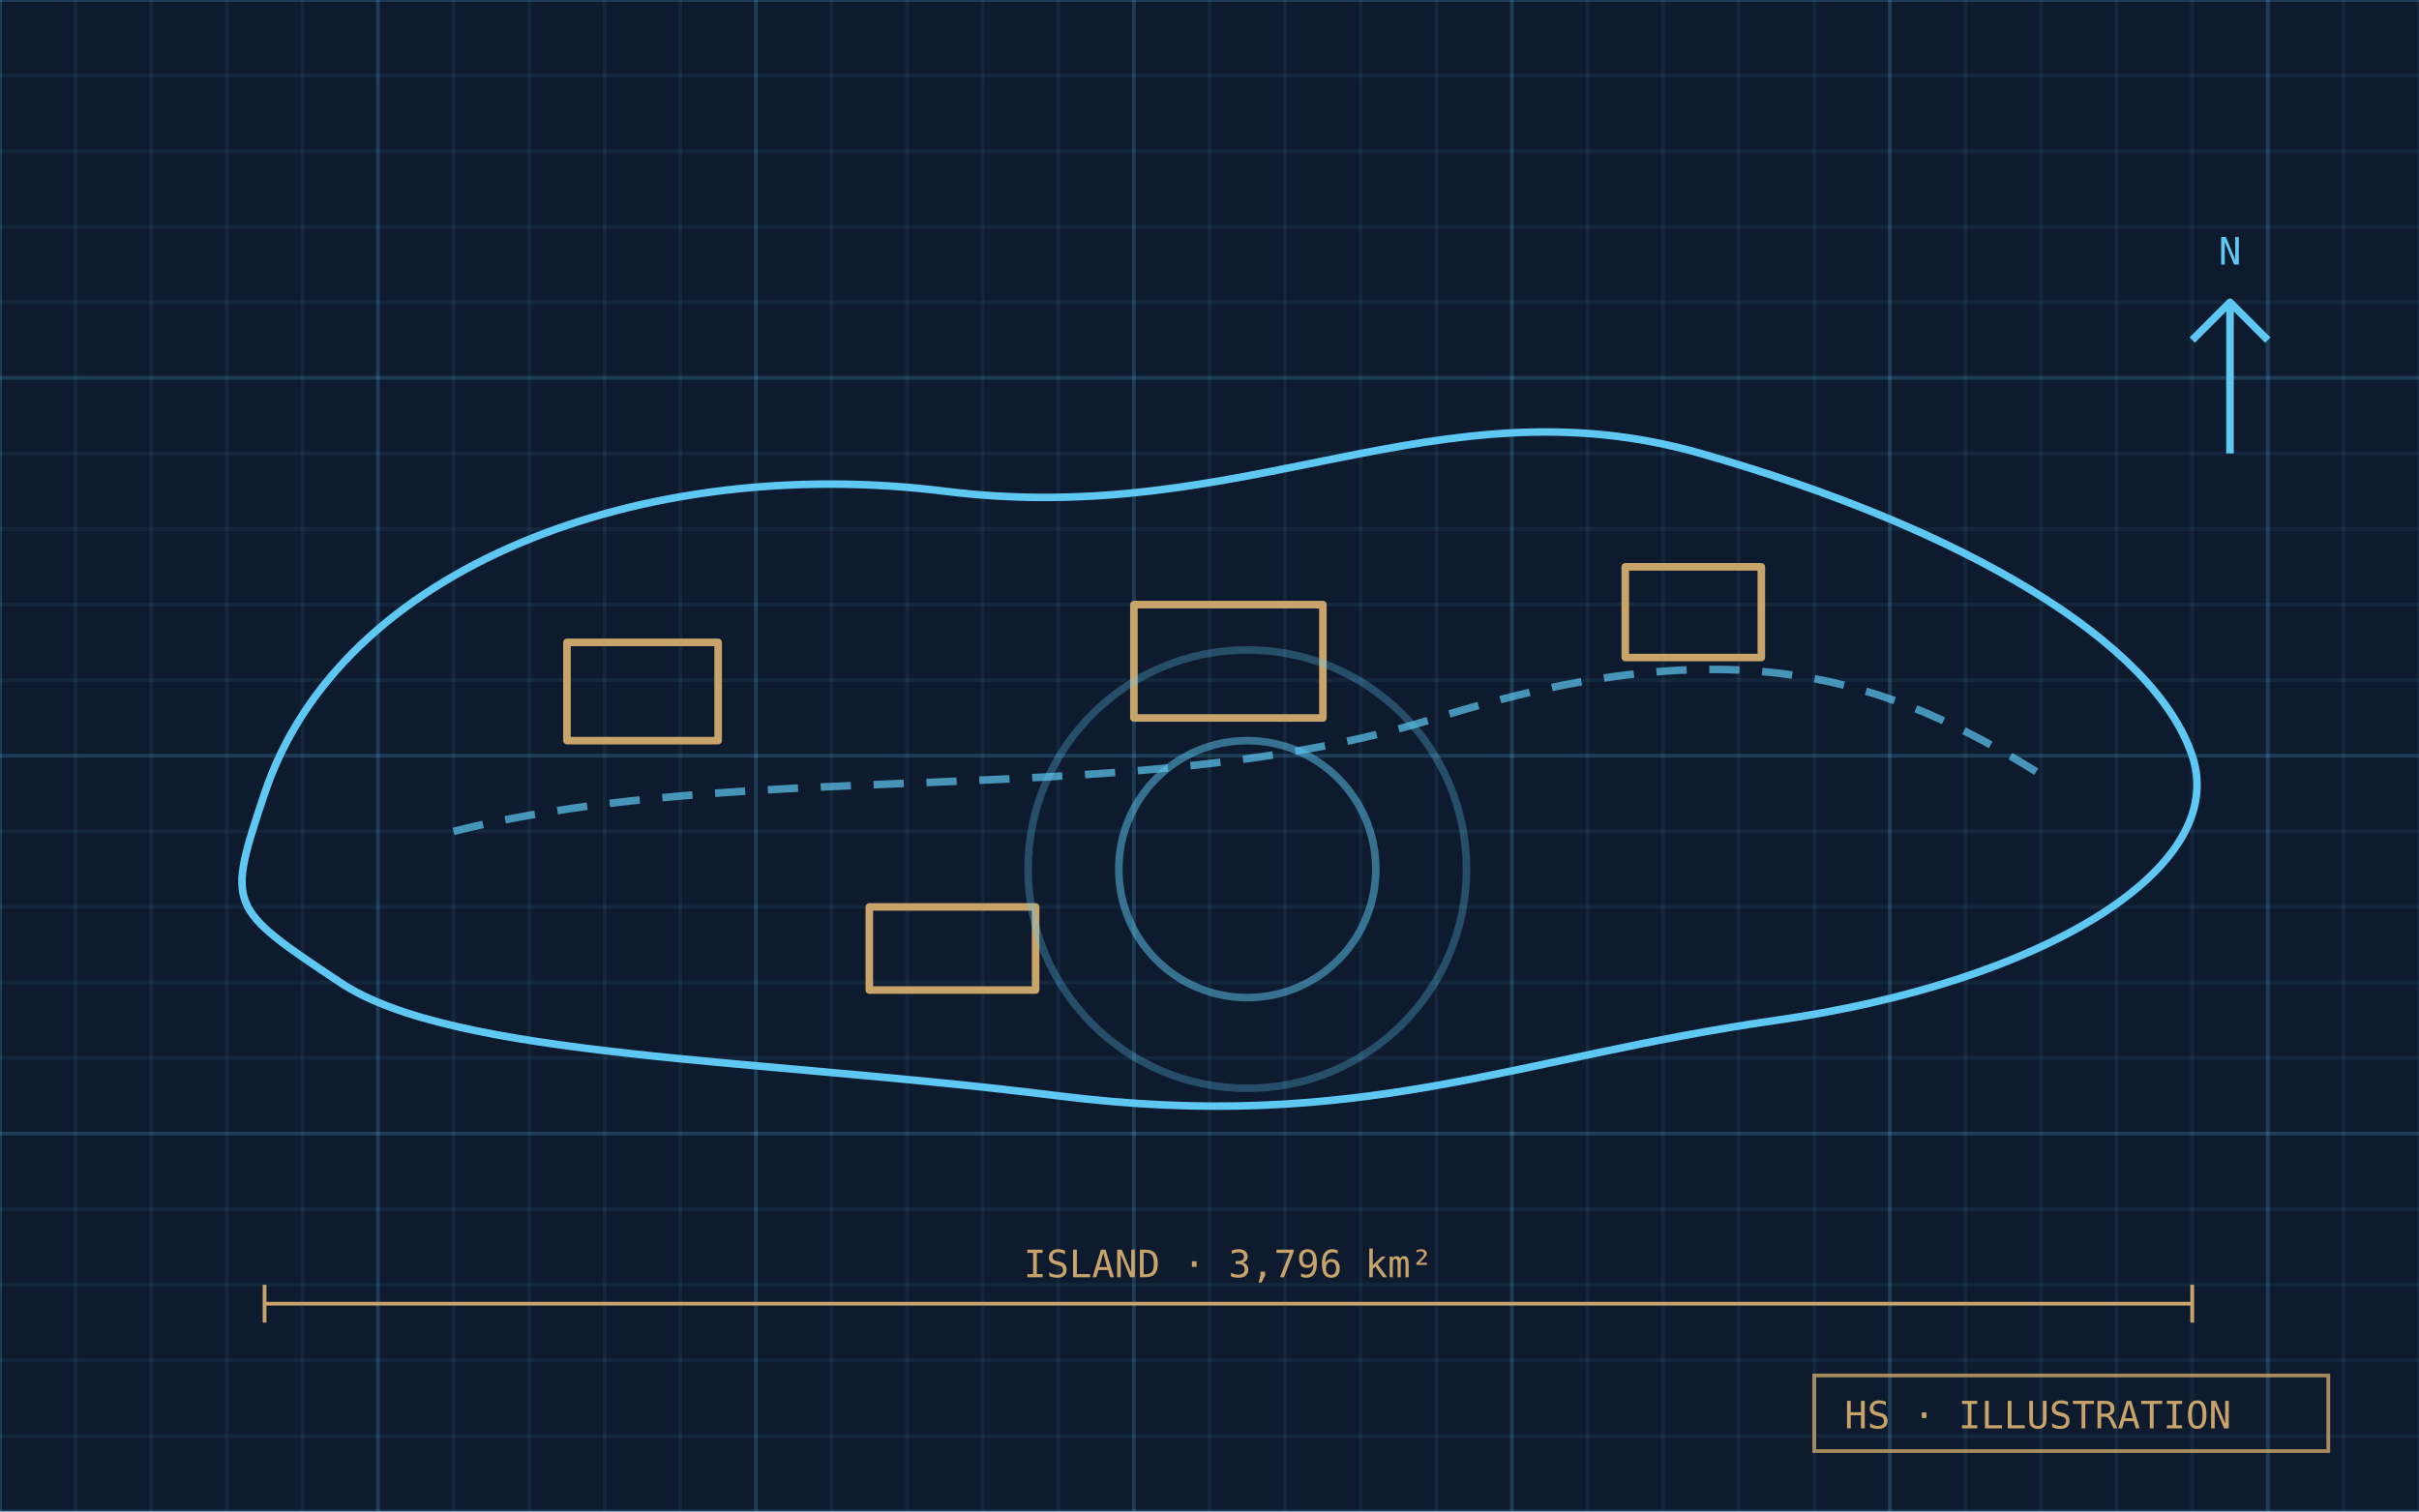
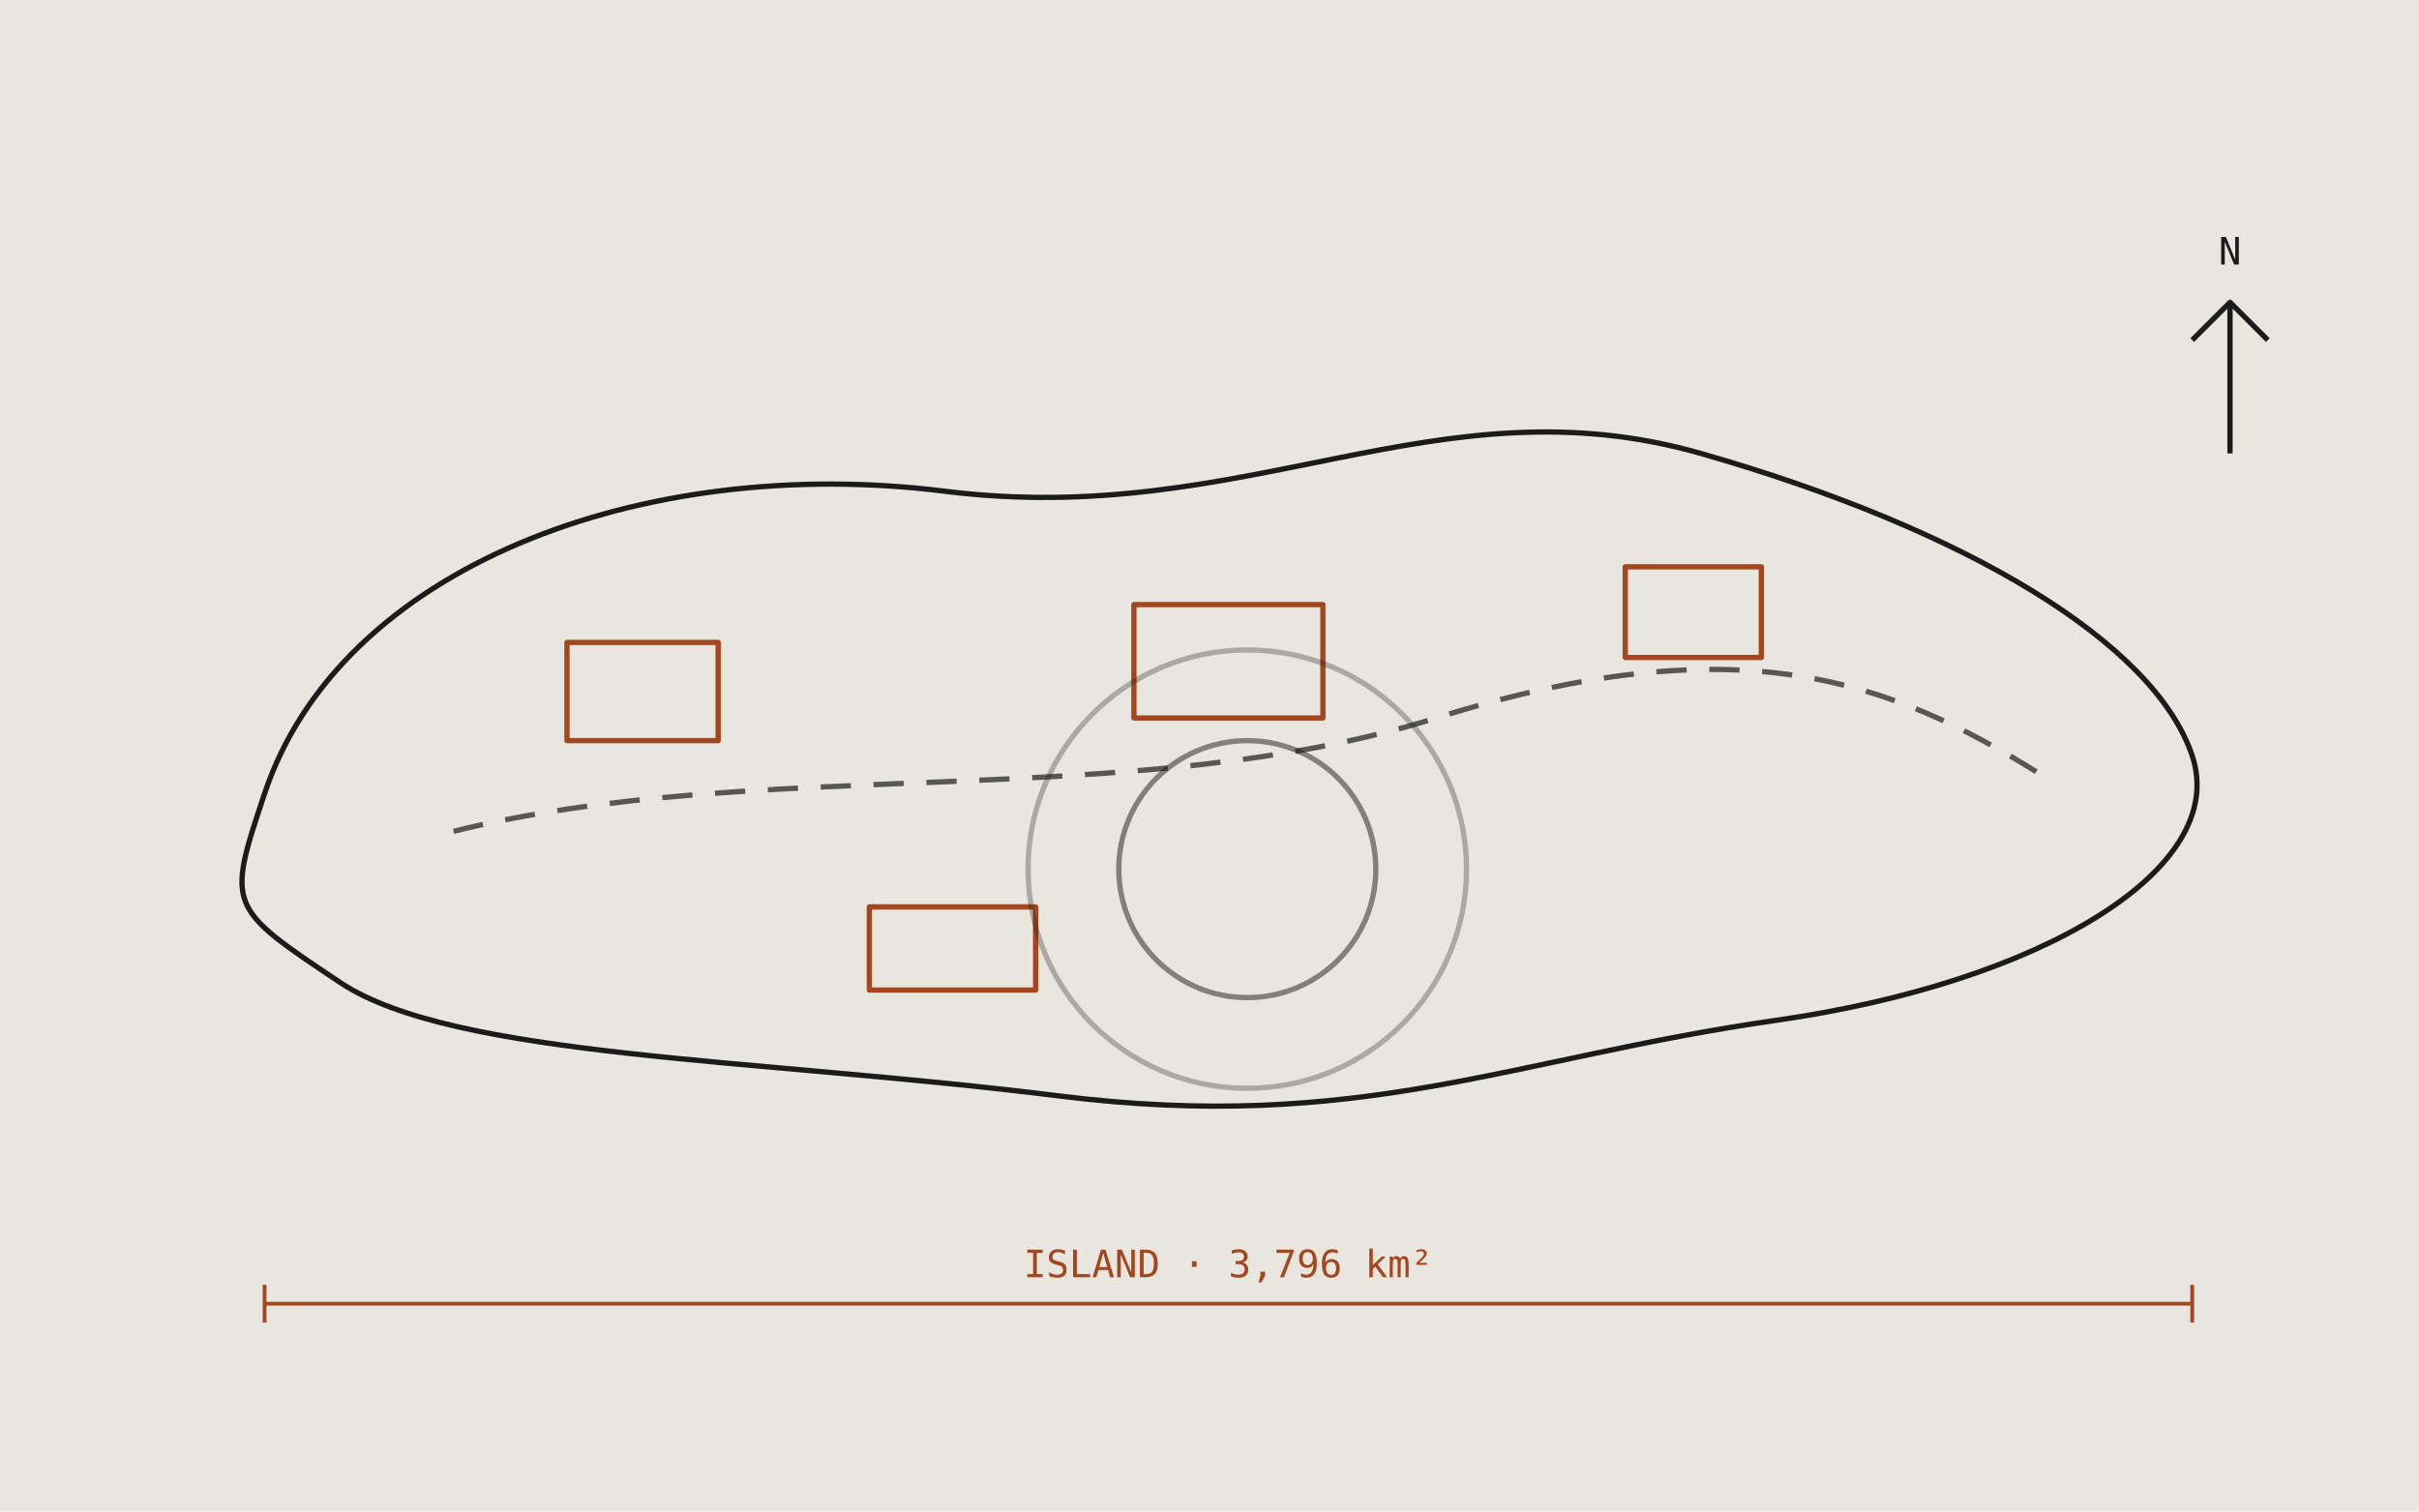
<svg xmlns="http://www.w3.org/2000/svg" viewBox="0 0 640 400" role="img" aria-label="Island development master plan (illustration)">
-   <rect width="640" height="400" fill="#0E1A2E" />
-   <g stroke="#5EC8F2" stroke-opacity=".07">
-     <path d="M0 0V400" />
-     <path d="M20 0V400" />
-     <path d="M40 0V400" />
-     <path d="M60 0V400" />
-     <path d="M80 0V400" />
-     <path d="M100 0V400" />
-     <path d="M120 0V400" />
-     <path d="M140 0V400" />
-     <path d="M160 0V400" />
-     <path d="M180 0V400" />
-     <path d="M200 0V400" />
-     <path d="M220 0V400" />
-     <path d="M240 0V400" />
-     <path d="M260 0V400" />
-     <path d="M280 0V400" />
-     <path d="M300 0V400" />
-     <path d="M320 0V400" />
-     <path d="M340 0V400" />
-     <path d="M360 0V400" />
-     <path d="M380 0V400" />
-     <path d="M400 0V400" />
-     <path d="M420 0V400" />
-     <path d="M440 0V400" />
-     <path d="M460 0V400" />
-     <path d="M480 0V400" />
-     <path d="M500 0V400" />
-     <path d="M520 0V400" />
-     <path d="M540 0V400" />
-     <path d="M560 0V400" />
-     <path d="M580 0V400" />
-     <path d="M600 0V400" />
-     <path d="M620 0V400" />
-     <path d="M640 0V400" />
-     <path d="M0 0H640" />
-     <path d="M0 20H640" />
-     <path d="M0 40H640" />
-     <path d="M0 60H640" />
-     <path d="M0 80H640" />
-     <path d="M0 100H640" />
-     <path d="M0 120H640" />
-     <path d="M0 140H640" />
-     <path d="M0 160H640" />
-     <path d="M0 180H640" />
-     <path d="M0 200H640" />
-     <path d="M0 220H640" />
-     <path d="M0 240H640" />
-     <path d="M0 260H640" />
-     <path d="M0 280H640" />
-     <path d="M0 300H640" />
-     <path d="M0 320H640" />
-     <path d="M0 340H640" />
-     <path d="M0 360H640" />
-     <path d="M0 380H640" />
-     <path d="M0 400H640" />
-   </g>
-   <g stroke="#5EC8F2" stroke-opacity=".14">
-     <path d="M0 0V400" />
-     <path d="M100 0V400" />
-     <path d="M200 0V400" />
-     <path d="M300 0V400" />
-     <path d="M400 0V400" />
-     <path d="M500 0V400" />
-     <path d="M600 0V400" />
-     <path d="M0 0H640" />
-     <path d="M0 100H640" />
-     <path d="M0 200H640" />
-     <path d="M0 300H640" />
-     <path d="M0 400H640" />
-   </g>
-   <g fill="none" stroke="#5EC8F2" stroke-width="2" stroke-linejoin="round">
+   <rect width="640" height="400" fill="#E9E6DF" />
+   <g fill="none" stroke="#1B1B1B" stroke-width="1.4" stroke-linejoin="round">
    <path d="M70 210C90 150 170 120 250 130S380 100 450 120 570 170 580 200 540 260 470 270 360 300 280 290 120 280 90 260 60 240 70 210Z" />
    <path d="M120 220C200 200 300 215 380 190S500 180 540 205" stroke-dasharray="8 6" stroke-opacity=".7" />
-     <rect x="150" y="170" width="40" height="26" stroke="#C9A46A" />
-     <rect x="300" y="160" width="50" height="30" stroke="#C9A46A" />
-     <rect x="430" y="150" width="36" height="24" stroke="#C9A46A" />
-     <rect x="230" y="240" width="44" height="22" stroke="#C9A46A" />
+     <rect x="150" y="170" width="40" height="26" stroke="#A4471F" />
+     <rect x="300" y="160" width="50" height="30" stroke="#A4471F" />
+     <rect x="430" y="150" width="36" height="24" stroke="#A4471F" />
+     <rect x="230" y="240" width="44" height="22" stroke="#A4471F" />
    <circle cx="330" cy="230" r="34" stroke-opacity=".5" />
    <circle cx="330" cy="230" r="58" stroke-opacity=".3" />
    <path d="M590 80v40M580 90l10-10 10 10" />
-     <text x="590" y="70" font-family="ui-monospace,Consolas,monospace" font-size="10" fill="#5EC8F2" fill-opacity="1" stroke="none" text-anchor="middle">N</text>
-     <path stroke="#C9A46A" stroke-width="1" d="M70 345H580M70 340v10M580 340v10" />
-     <text x="325.0" y="338" font-family="ui-monospace,Consolas,monospace" font-size="10" fill="#C9A46A" fill-opacity="1" stroke="none" text-anchor="middle">ISLAND · 3,796 km²</text>
+     <text x="590" y="70" font-family="ui-monospace,Consolas,monospace" font-size="10" fill="#1B1B1B" fill-opacity="1" stroke="none" text-anchor="middle">N</text>
+     <path stroke="#A4471F" stroke-width="1" d="M70 345H580M70 340v10M580 340v10" />
+     <text x="325.0" y="338" font-family="ui-monospace,Consolas,monospace" font-size="10" fill="#A4471F" fill-opacity="1" stroke="none" text-anchor="middle">ISLAND · 3,796 km²</text>
  </g>
-   <path d="M480 364h136v20h-136z" fill="none" stroke="#C9A46A" stroke-opacity=".8" />
-   <text x="488" y="378" font-family="ui-monospace,Consolas,monospace" font-size="10" fill="#C9A46A">HS · ILLUSTRATION</text>
</svg>
